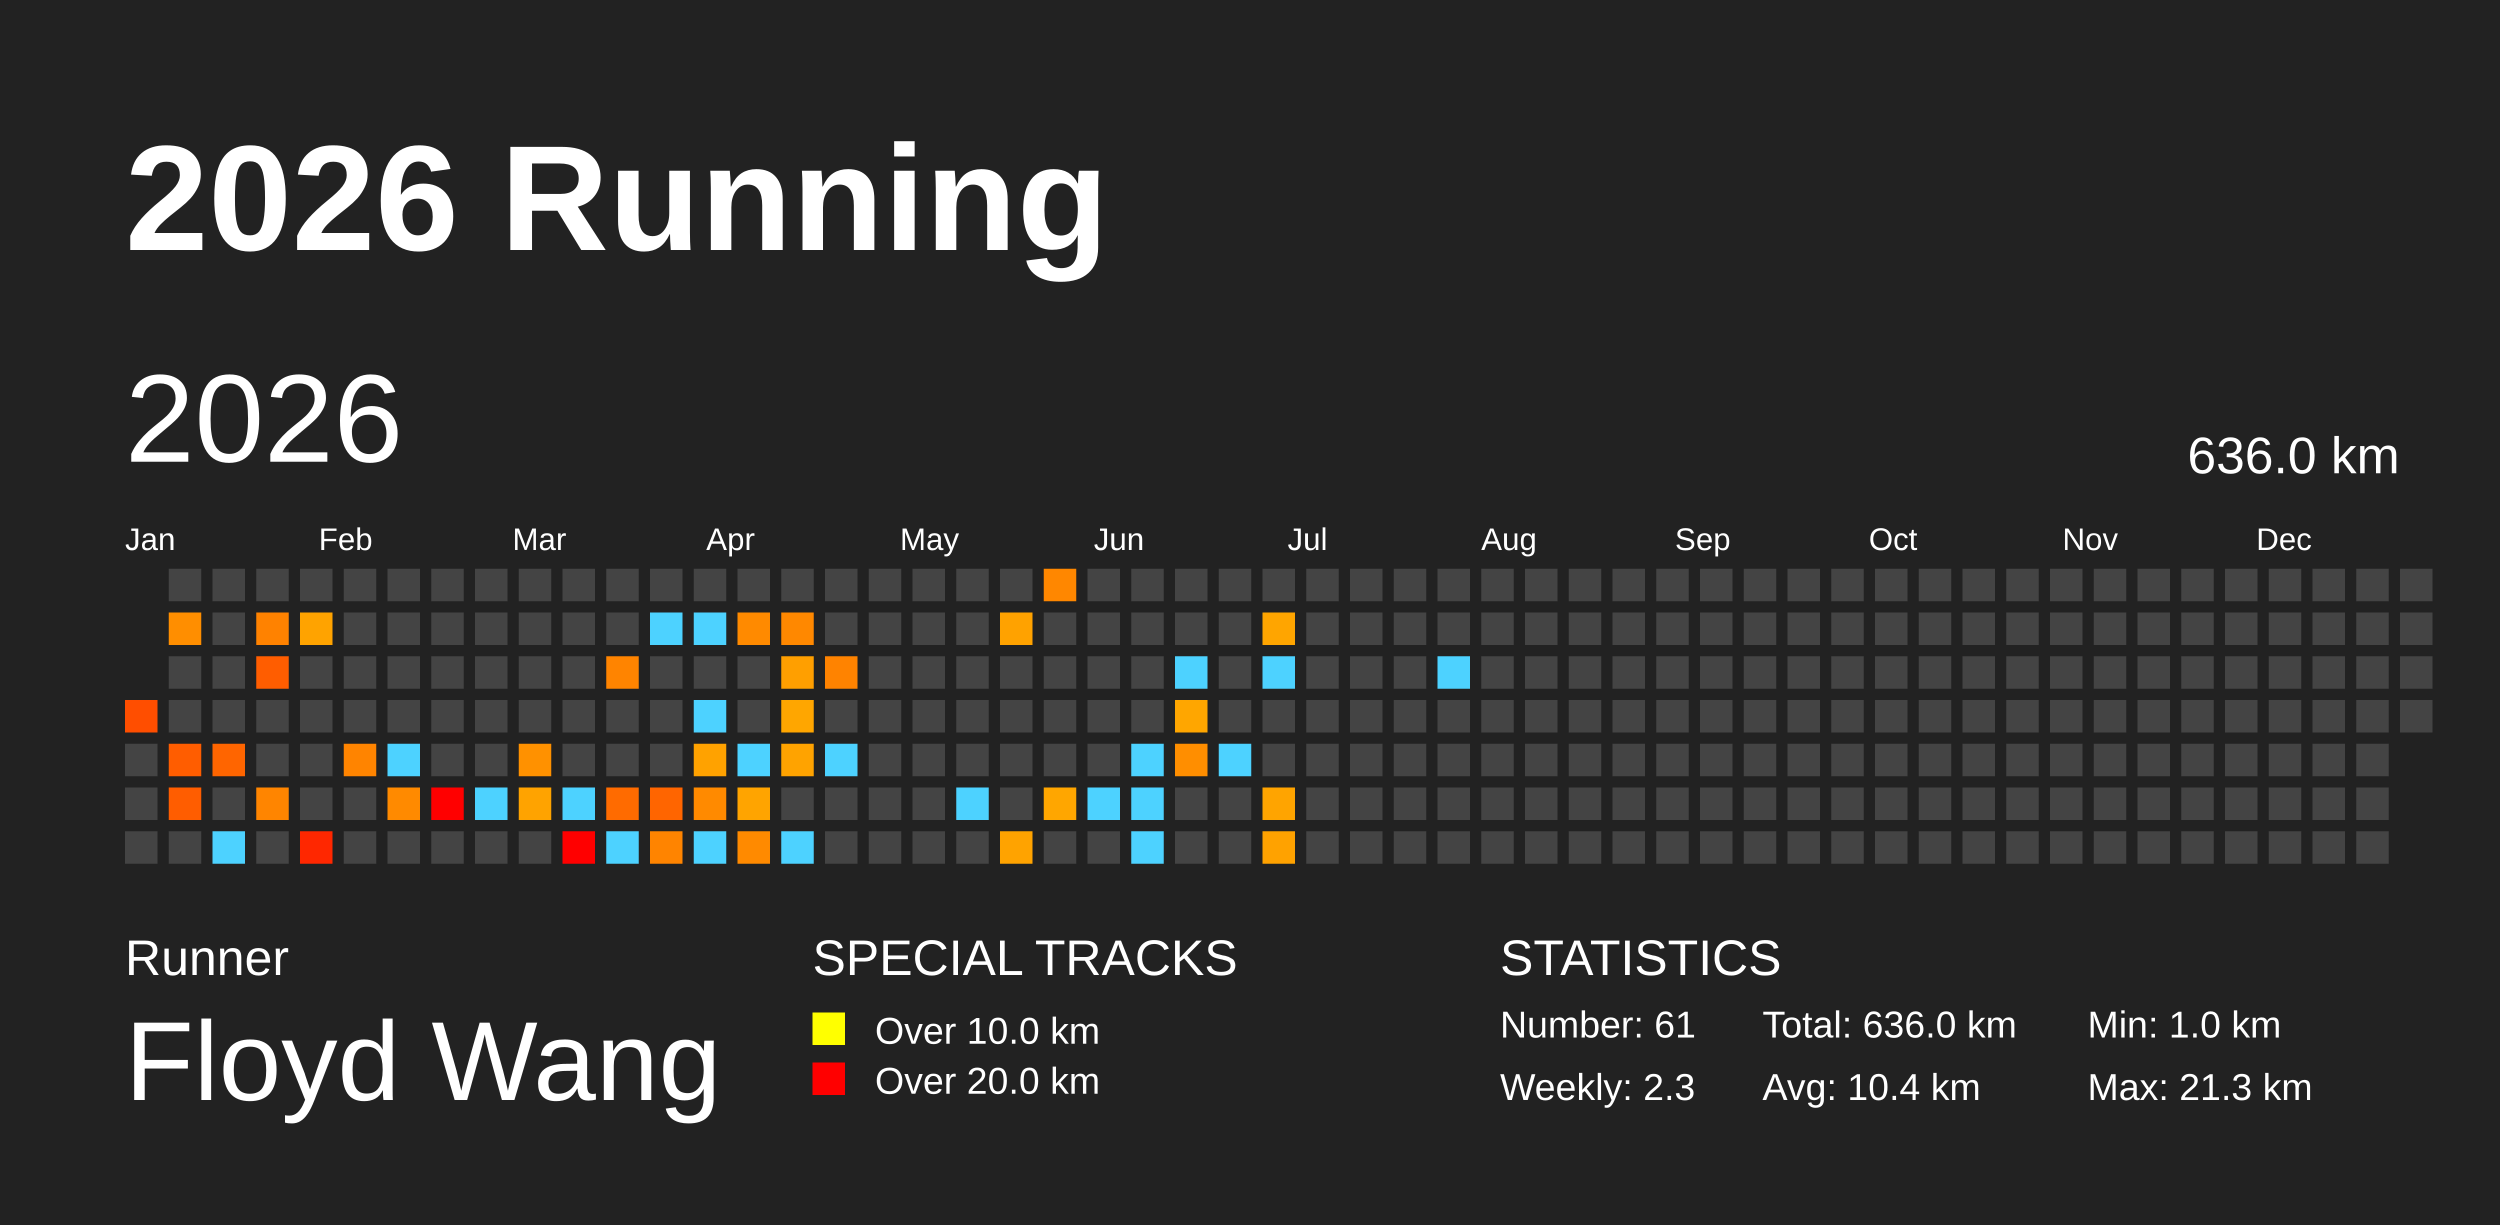
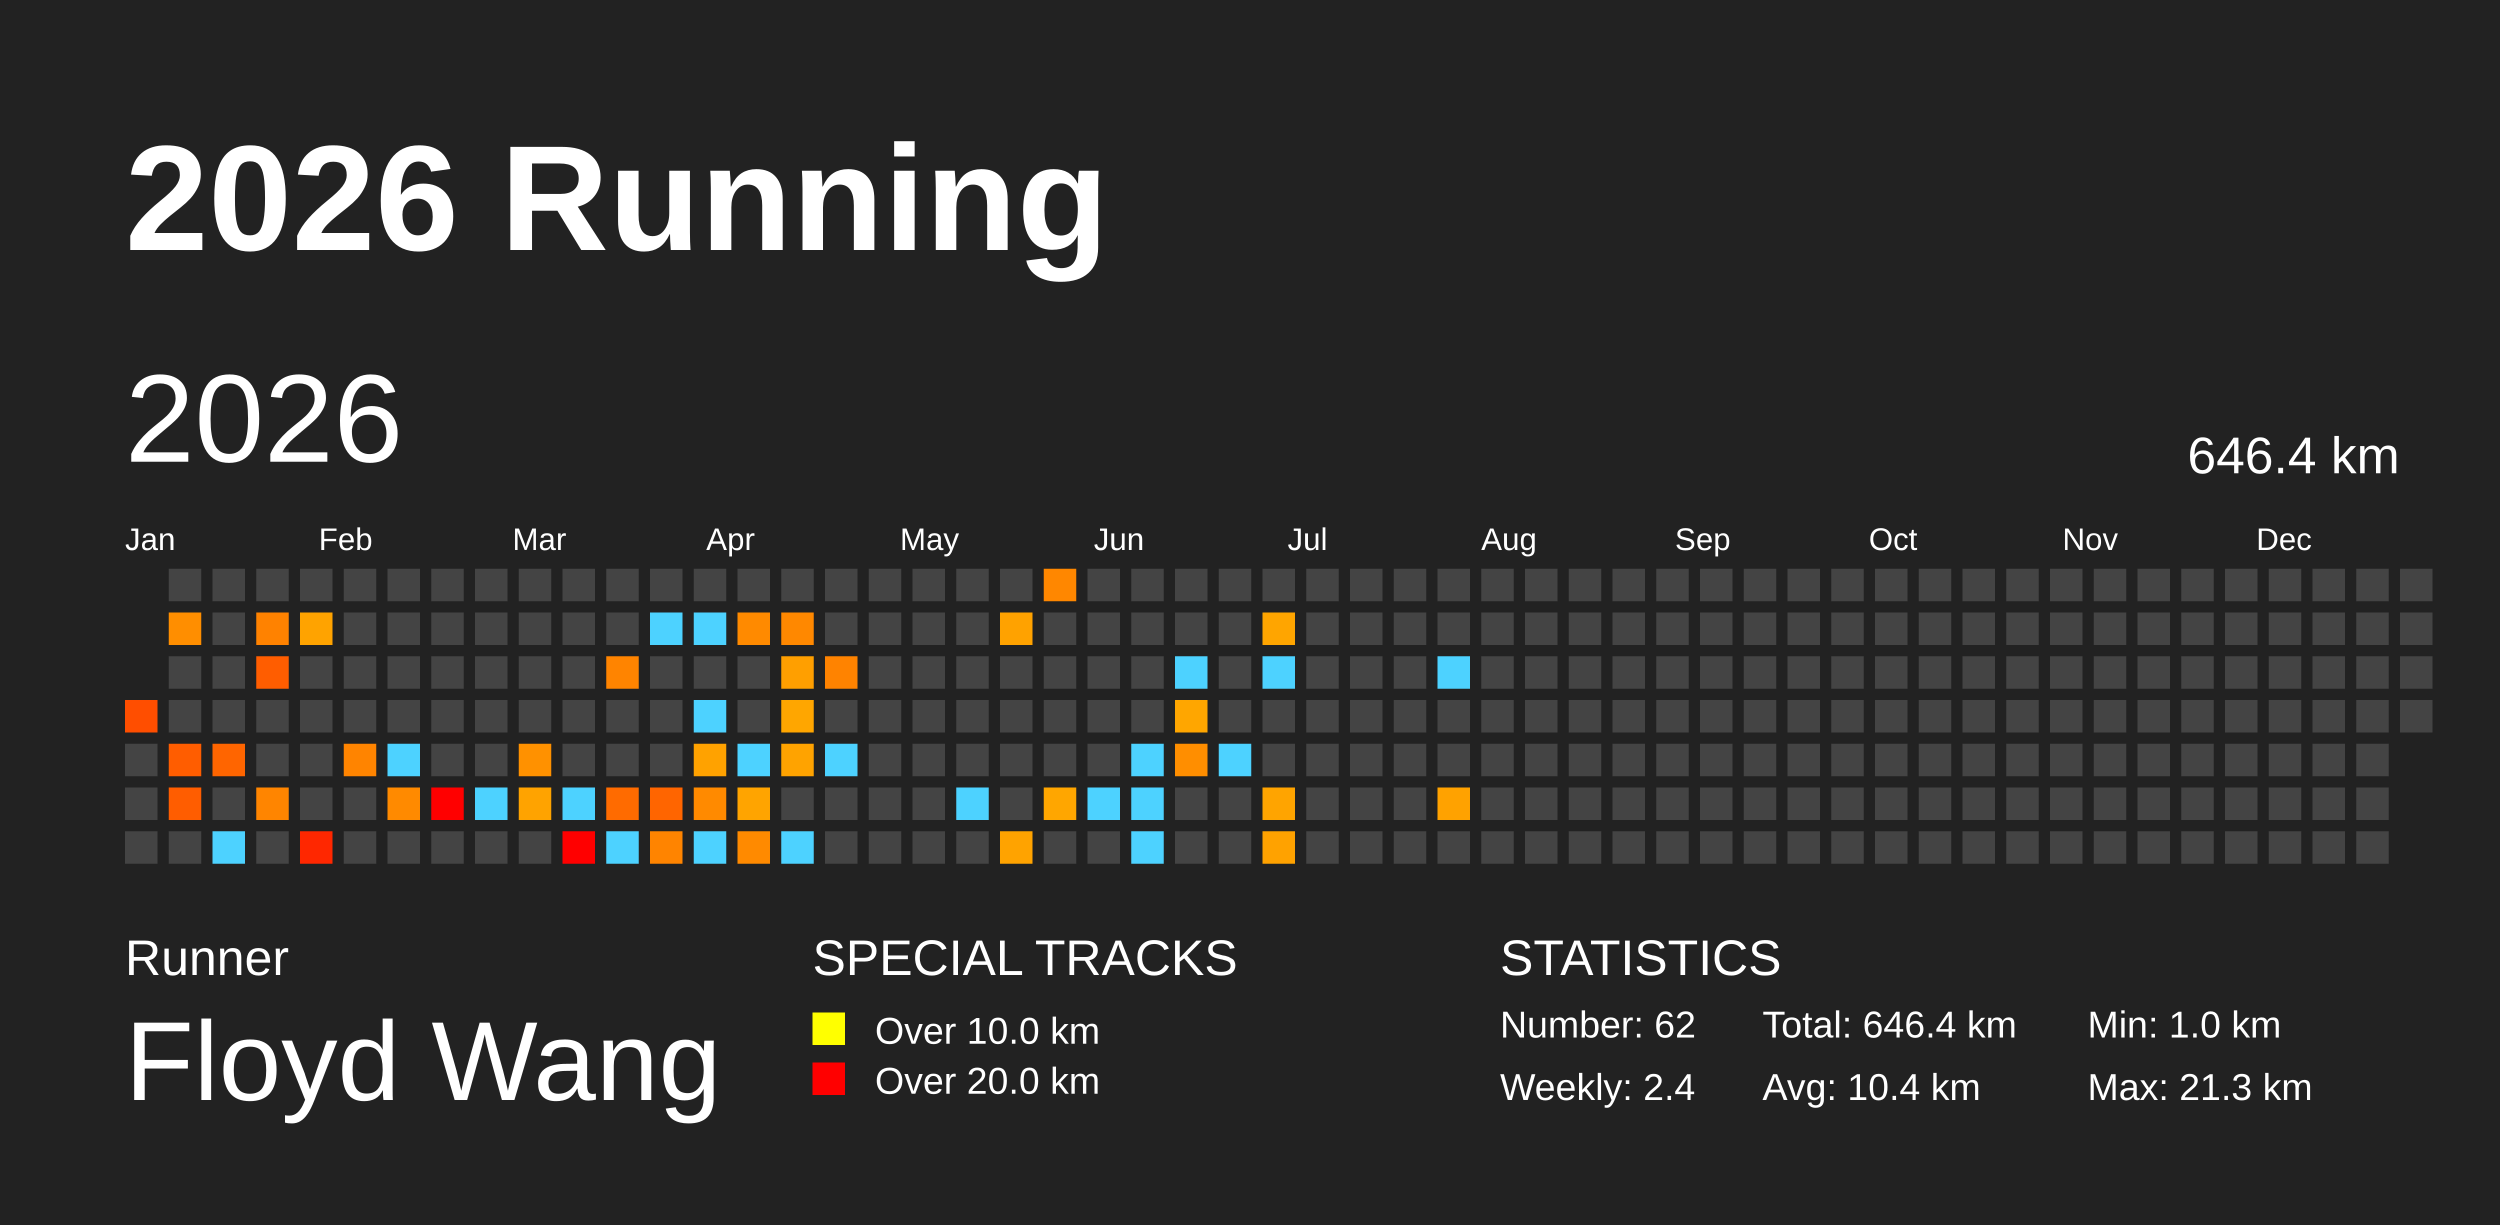
<svg xmlns="http://www.w3.org/2000/svg" baseProfile="full" height="98mm" version="1.1" viewBox="0,0,200,98" width="200mm">
  <defs />
  <rect fill="#222222" height="98" width="200" x="0" y="0" />
  <text fill="#FFFFFF" style="font-size:12px; font-family:Arial; font-weight:bold;" x="10" y="20">2026 Running</text>
  <text fill="#FFFFFF" style="font-size:4px; font-family:Arial" x="10" y="78">Runner</text>
  <text fill="#FFFFFF" style="font-size:9px; font-family:Arial" x="10" y="88">Floyd Wang</text>
  <text fill="#FFFFFF" style="font-size:4px; font-family:Arial" x="65" y="78">SPECIAL TRACKS</text>
  <rect fill="yellow" height="2.6" width="2.6" x="65" y="81" />
  <text fill="#FFFFFF" style="font-size:3px; font-family:Arial" x="70" y="83.5">Over 10.0 km</text>
  <rect fill="red" height="2.6" width="2.6" x="65" y="85" />
  <text fill="#FFFFFF" style="font-size:3px; font-family:Arial" x="70" y="87.5">Over 20.0 km</text>
  <text fill="#FFFFFF" style="font-size:4px; font-family:Arial" x="120" y="78">STATISTICS</text>
-   <text fill="#FFFFFF" style="font-size:3px; font-family:Arial" x="120" y="83">Number: 61</text>
-   <text fill="#FFFFFF" style="font-size:3px; font-family:Arial" x="120" y="88">Weekly: 2.3</text>
-   <text fill="#FFFFFF" style="font-size:3px; font-family:Arial" x="141" y="83">Total: 636.0 km</text>
+   <text fill="#FFFFFF" style="font-size:3px; font-family:Arial" x="120" y="83">Number: 62</text>
+   <text fill="#FFFFFF" style="font-size:3px; font-family:Arial" x="120" y="88">Weekly: 2.4</text>
+   <text fill="#FFFFFF" style="font-size:3px; font-family:Arial" x="141" y="83">Total: 646.4 km</text>
  <text fill="#FFFFFF" style="font-size:3px; font-family:Arial" x="141" y="88">Avg: 10.4 km</text>
  <text fill="#FFFFFF" style="font-size:3px; font-family:Arial" x="167" y="83">Min: 1.0 km</text>
  <text fill="#FFFFFF" style="font-size:3px; font-family:Arial" x="167" y="88">Max: 21.3 km</text>
  <text dominant-baseline="hanging" fill="#FFFFFF" style="font-size:10.0px; font-family:Arial;" x="10" y="30">2026</text>
-   <text dominant-baseline="hanging" fill="#FFFFFF" style="font-size:4.125px; font-family:Arial;" x="175" y="35">636.0 km</text>
+   <text dominant-baseline="hanging" fill="#FFFFFF" style="font-size:4.125px; font-family:Arial;" x="175" y="35">646.4 km</text>
  <text fill="#FFFFFF" style="font-size:2.5px; font-family:Arial" x="10.0" y="44">Jan</text>
  <text fill="#FFFFFF" style="font-size:2.5px; font-family:Arial" x="25.5" y="44">Feb</text>
  <text fill="#FFFFFF" style="font-size:2.5px; font-family:Arial" x="41.0" y="44">Mar</text>
  <text fill="#FFFFFF" style="font-size:2.5px; font-family:Arial" x="56.5" y="44">Apr</text>
  <text fill="#FFFFFF" style="font-size:2.5px; font-family:Arial" x="72.0" y="44">May</text>
  <text fill="#FFFFFF" style="font-size:2.5px; font-family:Arial" x="87.5" y="44">Jun</text>
  <text fill="#FFFFFF" style="font-size:2.5px; font-family:Arial" x="103.0" y="44">Jul</text>
  <text fill="#FFFFFF" style="font-size:2.5px; font-family:Arial" x="118.5" y="44">Aug</text>
  <text fill="#FFFFFF" style="font-size:2.5px; font-family:Arial" x="134.0" y="44">Sep</text>
  <text fill="#FFFFFF" style="font-size:2.5px; font-family:Arial" x="149.5" y="44">Oct</text>
  <text fill="#FFFFFF" style="font-size:2.5px; font-family:Arial" x="165.0" y="44">Nov</text>
  <text fill="#FFFFFF" style="font-size:2.5px; font-family:Arial" x="180.5" y="44">Dec</text>
  <rect fill="#ff4e00" height="2.6" width="2.6" x="10.0" y="56.0" />
  <rect fill="#444444" height="2.6" width="2.6" x="10.0" y="59.5" />
  <rect fill="#444444" height="2.6" width="2.6" x="10.0" y="63.0" />
  <rect fill="#444444" height="2.6" width="2.6" x="10.0" y="66.5" />
  <rect fill="#444444" height="2.6" width="2.6" x="13.5" y="45.5" />
  <rect fill="#ff8e00" height="2.6" width="2.6" x="13.5" y="49.0" />
  <rect fill="#444444" height="2.6" width="2.6" x="13.5" y="52.5" />
  <rect fill="#444444" height="2.6" width="2.6" x="13.5" y="56.0" />
  <rect fill="#ff5d00" height="2.6" width="2.6" x="13.5" y="59.5" />
  <rect fill="#ff5d00" height="2.6" width="2.6" x="13.5" y="63.0" />
  <rect fill="#444444" height="2.6" width="2.6" x="13.5" y="66.5" />
  <rect fill="#444444" height="2.6" width="2.6" x="17.0" y="45.5" />
  <rect fill="#444444" height="2.6" width="2.6" x="17.0" y="49.0" />
  <rect fill="#444444" height="2.6" width="2.6" x="17.0" y="52.5" />
  <rect fill="#444444" height="2.6" width="2.6" x="17.0" y="56.0" />
  <rect fill="#ff6500" height="2.6" width="2.6" x="17.0" y="59.5" />
  <rect fill="#444444" height="2.6" width="2.6" x="17.0" y="63.0" />
  <rect fill="#4dd2ff" height="2.6" width="2.6" x="17.0" y="66.5" />
  <rect fill="#444444" height="2.6" width="2.6" x="20.5" y="45.5" />
  <rect fill="#ff8200" height="2.6" width="2.6" x="20.5" y="49.0" />
  <rect fill="#ff5d00" height="2.6" width="2.6" x="20.5" y="52.5" />
  <rect fill="#444444" height="2.6" width="2.6" x="20.5" y="56.0" />
  <rect fill="#444444" height="2.6" width="2.6" x="20.5" y="59.5" />
  <rect fill="#ff8500" height="2.6" width="2.6" x="20.5" y="63.0" />
  <rect fill="#444444" height="2.6" width="2.6" x="20.5" y="66.5" />
  <rect fill="#444444" height="2.6" width="2.6" x="24.0" y="45.5" />
  <rect fill="#ffa300" height="2.6" width="2.6" x="24.0" y="49.0" />
  <rect fill="#444444" height="2.6" width="2.6" x="24.0" y="52.5" />
  <rect fill="#444444" height="2.6" width="2.6" x="24.0" y="56.0" />
  <rect fill="#444444" height="2.6" width="2.6" x="24.0" y="59.5" />
  <rect fill="#444444" height="2.6" width="2.6" x="24.0" y="63.0" />
  <rect fill="#ff2700" height="2.6" width="2.6" x="24.0" y="66.5" />
  <rect fill="#444444" height="2.6" width="2.6" x="27.5" y="45.5" />
  <rect fill="#444444" height="2.6" width="2.6" x="27.5" y="49.0" />
  <rect fill="#444444" height="2.6" width="2.6" x="27.5" y="52.5" />
  <rect fill="#444444" height="2.6" width="2.6" x="27.5" y="56.0" />
  <rect fill="#ff8400" height="2.6" width="2.6" x="27.5" y="59.5" />
  <rect fill="#444444" height="2.6" width="2.6" x="27.5" y="63.0" />
  <rect fill="#444444" height="2.6" width="2.6" x="27.5" y="66.5" />
  <rect fill="#444444" height="2.6" width="2.6" x="31.0" y="45.5" />
  <rect fill="#444444" height="2.6" width="2.6" x="31.0" y="49.0" />
  <rect fill="#444444" height="2.6" width="2.6" x="31.0" y="52.5" />
  <rect fill="#444444" height="2.6" width="2.6" x="31.0" y="56.0" />
  <rect fill="#4dd2ff" height="2.6" width="2.6" x="31.0" y="59.5" />
  <rect fill="#ff8a00" height="2.6" width="2.6" x="31.0" y="63.0" />
  <rect fill="#444444" height="2.6" width="2.6" x="31.0" y="66.5" />
  <rect fill="#444444" height="2.6" width="2.6" x="34.5" y="45.5" />
  <rect fill="#444444" height="2.6" width="2.6" x="34.5" y="49.0" />
  <rect fill="#444444" height="2.6" width="2.6" x="34.5" y="52.5" />
  <rect fill="#444444" height="2.6" width="2.6" x="34.5" y="56.0" />
  <rect fill="#444444" height="2.6" width="2.6" x="34.5" y="59.5" />
  <rect fill="red" height="2.6" width="2.6" x="34.5" y="63.0" />
  <rect fill="#444444" height="2.6" width="2.6" x="34.5" y="66.5" />
  <rect fill="#444444" height="2.6" width="2.6" x="38.0" y="45.5" />
  <rect fill="#444444" height="2.6" width="2.6" x="38.0" y="49.0" />
  <rect fill="#444444" height="2.6" width="2.6" x="38.0" y="52.5" />
  <rect fill="#444444" height="2.6" width="2.6" x="38.0" y="56.0" />
  <rect fill="#444444" height="2.6" width="2.6" x="38.0" y="59.5" />
  <rect fill="#4dd2ff" height="2.6" width="2.6" x="38.0" y="63.0" />
  <rect fill="#444444" height="2.6" width="2.6" x="38.0" y="66.5" />
  <rect fill="#444444" height="2.6" width="2.6" x="41.5" y="45.5" />
  <rect fill="#444444" height="2.6" width="2.6" x="41.5" y="49.0" />
  <rect fill="#444444" height="2.6" width="2.6" x="41.5" y="52.5" />
  <rect fill="#444444" height="2.6" width="2.6" x="41.5" y="56.0" />
  <rect fill="#ff9100" height="2.6" width="2.6" x="41.5" y="59.5" />
  <rect fill="#ffa300" height="2.6" width="2.6" x="41.5" y="63.0" />
  <rect fill="#444444" height="2.6" width="2.6" x="41.5" y="66.5" />
  <rect fill="#444444" height="2.6" width="2.6" x="45.0" y="45.5" />
  <rect fill="#444444" height="2.6" width="2.6" x="45.0" y="49.0" />
  <rect fill="#444444" height="2.6" width="2.6" x="45.0" y="52.5" />
  <rect fill="#444444" height="2.6" width="2.6" x="45.0" y="56.0" />
  <rect fill="#444444" height="2.6" width="2.6" x="45.0" y="59.5" />
  <rect fill="#4dd2ff" height="2.6" width="2.6" x="45.0" y="63.0" />
  <rect fill="red" height="2.6" width="2.6" x="45.0" y="66.5" />
  <rect fill="#444444" height="2.6" width="2.6" x="48.5" y="45.5" />
  <rect fill="#444444" height="2.6" width="2.6" x="48.5" y="49.0" />
  <rect fill="#ff8400" height="2.6" width="2.6" x="48.5" y="52.5" />
  <rect fill="#444444" height="2.6" width="2.6" x="48.5" y="56.0" />
  <rect fill="#444444" height="2.6" width="2.6" x="48.5" y="59.5" />
  <rect fill="#ff6b00" height="2.6" width="2.6" x="48.5" y="63.0" />
  <rect fill="#4dd2ff" height="2.6" width="2.6" x="48.5" y="66.5" />
  <rect fill="#444444" height="2.6" width="2.6" x="52.0" y="45.5" />
  <rect fill="#4dd2ff" height="2.6" width="2.6" x="52.0" y="49.0" />
  <rect fill="#444444" height="2.6" width="2.6" x="52.0" y="52.5" />
  <rect fill="#444444" height="2.6" width="2.6" x="52.0" y="56.0" />
  <rect fill="#444444" height="2.6" width="2.6" x="52.0" y="59.5" />
  <rect fill="#ff6500" height="2.6" width="2.6" x="52.0" y="63.0" />
  <rect fill="#ff8400" height="2.6" width="2.6" x="52.0" y="66.5" />
  <rect fill="#444444" height="2.6" width="2.6" x="55.5" y="45.5" />
  <rect fill="#4dd2ff" height="2.6" width="2.6" x="55.5" y="49.0" />
  <rect fill="#444444" height="2.6" width="2.6" x="55.5" y="52.5" />
  <rect fill="#4dd2ff" height="2.6" width="2.6" x="55.5" y="56.0" />
  <rect fill="#ffa200" height="2.6" width="2.6" x="55.5" y="59.5" />
  <rect fill="#ff8a00" height="2.6" width="2.6" x="55.5" y="63.0" />
  <rect fill="#4dd2ff" height="2.6" width="2.6" x="55.5" y="66.5" />
  <rect fill="#444444" height="2.6" width="2.6" x="59.0" y="45.5" />
  <rect fill="#ff8a00" height="2.6" width="2.6" x="59.0" y="49.0" />
  <rect fill="#444444" height="2.6" width="2.6" x="59.0" y="52.5" />
  <rect fill="#444444" height="2.6" width="2.6" x="59.0" y="56.0" />
  <rect fill="#4dd2ff" height="2.6" width="2.6" x="59.0" y="59.5" />
  <rect fill="#ffa400" height="2.6" width="2.6" x="59.0" y="63.0" />
  <rect fill="#ff8a00" height="2.6" width="2.6" x="59.0" y="66.5" />
  <rect fill="#444444" height="2.6" width="2.6" x="62.5" y="45.5" />
  <rect fill="#ff8800" height="2.6" width="2.6" x="62.5" y="49.0" />
  <rect fill="#ff9f00" height="2.6" width="2.6" x="62.5" y="52.5" />
  <rect fill="#ffa600" height="2.6" width="2.6" x="62.5" y="56.0" />
  <rect fill="#ffa300" height="2.6" width="2.6" x="62.5" y="59.5" />
  <rect fill="#444444" height="2.6" width="2.6" x="62.5" y="63.0" />
  <rect fill="#4dd2ff" height="2.6" width="2.6" x="62.5" y="66.5" />
  <rect fill="#444444" height="2.6" width="2.6" x="66.0" y="45.5" />
  <rect fill="#444444" height="2.6" width="2.6" x="66.0" y="49.0" />
  <rect fill="#ff8300" height="2.6" width="2.6" x="66.0" y="52.5" />
  <rect fill="#444444" height="2.6" width="2.6" x="66.0" y="56.0" />
  <rect fill="#4dd2ff" height="2.6" width="2.6" x="66.0" y="59.5" />
  <rect fill="#444444" height="2.6" width="2.6" x="66.0" y="63.0" />
  <rect fill="#444444" height="2.6" width="2.6" x="66.0" y="66.5" />
  <rect fill="#444444" height="2.6" width="2.6" x="69.5" y="45.5" />
  <rect fill="#444444" height="2.6" width="2.6" x="69.5" y="49.0" />
  <rect fill="#444444" height="2.6" width="2.6" x="69.5" y="52.5" />
  <rect fill="#444444" height="2.6" width="2.6" x="69.5" y="56.0" />
  <rect fill="#444444" height="2.6" width="2.6" x="69.5" y="59.5" />
  <rect fill="#444444" height="2.6" width="2.6" x="69.5" y="63.0" />
  <rect fill="#444444" height="2.6" width="2.6" x="69.5" y="66.5" />
  <rect fill="#444444" height="2.6" width="2.6" x="73.0" y="45.5" />
  <rect fill="#444444" height="2.6" width="2.6" x="73.0" y="49.0" />
  <rect fill="#444444" height="2.6" width="2.6" x="73.0" y="52.5" />
  <rect fill="#444444" height="2.6" width="2.6" x="73.0" y="56.0" />
  <rect fill="#444444" height="2.6" width="2.6" x="73.0" y="59.5" />
  <rect fill="#444444" height="2.6" width="2.6" x="73.0" y="63.0" />
  <rect fill="#444444" height="2.6" width="2.6" x="73.0" y="66.5" />
  <rect fill="#444444" height="2.6" width="2.6" x="76.5" y="45.5" />
  <rect fill="#444444" height="2.6" width="2.6" x="76.5" y="49.0" />
  <rect fill="#444444" height="2.6" width="2.6" x="76.5" y="52.5" />
  <rect fill="#444444" height="2.6" width="2.6" x="76.5" y="56.0" />
  <rect fill="#444444" height="2.6" width="2.6" x="76.5" y="59.5" />
  <rect fill="#4dd2ff" height="2.6" width="2.6" x="76.5" y="63.0" />
  <rect fill="#444444" height="2.6" width="2.6" x="76.5" y="66.5" />
  <rect fill="#444444" height="2.6" width="2.6" x="80.0" y="45.5" />
  <rect fill="#ffa200" height="2.6" width="2.6" x="80.0" y="49.0" />
  <rect fill="#444444" height="2.6" width="2.6" x="80.0" y="52.5" />
  <rect fill="#444444" height="2.6" width="2.6" x="80.0" y="56.0" />
  <rect fill="#444444" height="2.6" width="2.6" x="80.0" y="59.5" />
  <rect fill="#444444" height="2.6" width="2.6" x="80.0" y="63.0" />
  <rect fill="#ffa300" height="2.6" width="2.6" x="80.0" y="66.5" />
  <rect fill="#ff8700" height="2.6" width="2.6" x="83.5" y="45.5" />
  <rect fill="#444444" height="2.6" width="2.6" x="83.5" y="49.0" />
  <rect fill="#444444" height="2.6" width="2.6" x="83.5" y="52.5" />
  <rect fill="#444444" height="2.6" width="2.6" x="83.5" y="56.0" />
  <rect fill="#444444" height="2.6" width="2.6" x="83.5" y="59.5" />
  <rect fill="#ffa600" height="2.6" width="2.6" x="83.5" y="63.0" />
  <rect fill="#444444" height="2.6" width="2.6" x="83.5" y="66.5" />
  <rect fill="#444444" height="2.6" width="2.6" x="87.0" y="45.5" />
  <rect fill="#444444" height="2.6" width="2.6" x="87.0" y="49.0" />
  <rect fill="#444444" height="2.6" width="2.6" x="87.0" y="52.5" />
  <rect fill="#444444" height="2.6" width="2.6" x="87.0" y="56.0" />
  <rect fill="#444444" height="2.6" width="2.6" x="87.0" y="59.5" />
  <rect fill="#4dd2ff" height="2.6" width="2.6" x="87.0" y="63.0" />
  <rect fill="#444444" height="2.6" width="2.6" x="87.0" y="66.5" />
  <rect fill="#444444" height="2.6" width="2.6" x="90.5" y="45.5" />
  <rect fill="#444444" height="2.6" width="2.6" x="90.5" y="49.0" />
  <rect fill="#444444" height="2.6" width="2.6" x="90.5" y="52.5" />
  <rect fill="#444444" height="2.6" width="2.6" x="90.5" y="56.0" />
  <rect fill="#4dd2ff" height="2.6" width="2.6" x="90.5" y="59.5" />
  <rect fill="#4dd2ff" height="2.6" width="2.6" x="90.5" y="63.0" />
  <rect fill="#4dd2ff" height="2.6" width="2.6" x="90.5" y="66.5" />
  <rect fill="#444444" height="2.6" width="2.6" x="94.0" y="45.5" />
  <rect fill="#444444" height="2.6" width="2.6" x="94.0" y="49.0" />
  <rect fill="#4dd2ff" height="2.6" width="2.6" x="94.0" y="52.5" />
  <rect fill="#ffa600" height="2.6" width="2.6" x="94.0" y="56.0" />
  <rect fill="#ff8e00" height="2.6" width="2.6" x="94.0" y="59.5" />
  <rect fill="#444444" height="2.6" width="2.6" x="94.0" y="63.0" />
  <rect fill="#444444" height="2.6" width="2.6" x="94.0" y="66.5" />
  <rect fill="#444444" height="2.6" width="2.6" x="97.5" y="45.5" />
  <rect fill="#444444" height="2.6" width="2.6" x="97.5" y="49.0" />
  <rect fill="#444444" height="2.6" width="2.6" x="97.5" y="52.5" />
  <rect fill="#444444" height="2.6" width="2.6" x="97.5" y="56.0" />
  <rect fill="#4dd2ff" height="2.6" width="2.6" x="97.5" y="59.5" />
  <rect fill="#444444" height="2.6" width="2.6" x="97.5" y="63.0" />
  <rect fill="#444444" height="2.6" width="2.6" x="97.5" y="66.5" />
  <rect fill="#444444" height="2.6" width="2.6" x="101.0" y="45.5" />
  <rect fill="#ffa500" height="2.6" width="2.6" x="101.0" y="49.0" />
  <rect fill="#4dd2ff" height="2.6" width="2.6" x="101.0" y="52.5" />
  <rect fill="#444444" height="2.6" width="2.6" x="101.0" y="56.0" />
  <rect fill="#444444" height="2.6" width="2.6" x="101.0" y="59.5" />
  <rect fill="#ffa400" height="2.6" width="2.6" x="101.0" y="63.0" />
  <rect fill="#ffa200" height="2.6" width="2.6" x="101.0" y="66.5" />
  <rect fill="#444444" height="2.6" width="2.6" x="104.5" y="45.5" />
  <rect fill="#444444" height="2.6" width="2.6" x="104.5" y="49.0" />
  <rect fill="#444444" height="2.6" width="2.6" x="104.5" y="52.5" />
  <rect fill="#444444" height="2.6" width="2.6" x="104.5" y="56.0" />
  <rect fill="#444444" height="2.6" width="2.6" x="104.5" y="59.5" />
  <rect fill="#444444" height="2.6" width="2.6" x="104.5" y="63.0" />
  <rect fill="#444444" height="2.6" width="2.6" x="104.5" y="66.5" />
  <rect fill="#444444" height="2.6" width="2.6" x="108.0" y="45.5" />
  <rect fill="#444444" height="2.6" width="2.6" x="108.0" y="49.0" />
  <rect fill="#444444" height="2.6" width="2.6" x="108.0" y="52.5" />
  <rect fill="#444444" height="2.6" width="2.6" x="108.0" y="56.0" />
  <rect fill="#444444" height="2.6" width="2.6" x="108.0" y="59.5" />
  <rect fill="#444444" height="2.6" width="2.6" x="108.0" y="63.0" />
  <rect fill="#444444" height="2.6" width="2.6" x="108.0" y="66.5" />
  <rect fill="#444444" height="2.6" width="2.6" x="111.5" y="45.5" />
  <rect fill="#444444" height="2.6" width="2.6" x="111.5" y="49.0" />
  <rect fill="#444444" height="2.6" width="2.6" x="111.5" y="52.5" />
  <rect fill="#444444" height="2.6" width="2.6" x="111.5" y="56.0" />
  <rect fill="#444444" height="2.6" width="2.6" x="111.5" y="59.5" />
  <rect fill="#444444" height="2.6" width="2.6" x="111.5" y="63.0" />
  <rect fill="#444444" height="2.6" width="2.6" x="111.5" y="66.5" />
  <rect fill="#444444" height="2.6" width="2.6" x="115.0" y="45.5" />
  <rect fill="#444444" height="2.6" width="2.6" x="115.0" y="49.0" />
  <rect fill="#4dd2ff" height="2.6" width="2.6" x="115.0" y="52.5" />
  <rect fill="#444444" height="2.6" width="2.6" x="115.0" y="56.0" />
  <rect fill="#444444" height="2.6" width="2.6" x="115.0" y="59.5" />
-   <rect fill="#444444" height="2.6" width="2.6" x="115.0" y="63.0" />
+   <rect fill="#ffa200" height="2.6" width="2.6" x="115.0" y="63.0" />
  <rect fill="#444444" height="2.6" width="2.6" x="115.0" y="66.5" />
  <rect fill="#444444" height="2.6" width="2.6" x="118.5" y="45.5" />
  <rect fill="#444444" height="2.6" width="2.6" x="118.5" y="49.0" />
  <rect fill="#444444" height="2.6" width="2.6" x="118.5" y="52.5" />
  <rect fill="#444444" height="2.6" width="2.6" x="118.5" y="56.0" />
  <rect fill="#444444" height="2.6" width="2.6" x="118.5" y="59.5" />
  <rect fill="#444444" height="2.6" width="2.6" x="118.5" y="63.0" />
  <rect fill="#444444" height="2.6" width="2.6" x="118.5" y="66.5" />
  <rect fill="#444444" height="2.6" width="2.6" x="122.0" y="45.5" />
  <rect fill="#444444" height="2.6" width="2.6" x="122.0" y="49.0" />
  <rect fill="#444444" height="2.6" width="2.6" x="122.0" y="52.5" />
  <rect fill="#444444" height="2.6" width="2.6" x="122.0" y="56.0" />
  <rect fill="#444444" height="2.6" width="2.6" x="122.0" y="59.5" />
  <rect fill="#444444" height="2.6" width="2.6" x="122.0" y="63.0" />
  <rect fill="#444444" height="2.6" width="2.6" x="122.0" y="66.5" />
  <rect fill="#444444" height="2.6" width="2.6" x="125.5" y="45.5" />
  <rect fill="#444444" height="2.6" width="2.6" x="125.5" y="49.0" />
  <rect fill="#444444" height="2.6" width="2.6" x="125.5" y="52.5" />
  <rect fill="#444444" height="2.6" width="2.6" x="125.5" y="56.0" />
  <rect fill="#444444" height="2.6" width="2.6" x="125.5" y="59.5" />
  <rect fill="#444444" height="2.6" width="2.6" x="125.5" y="63.0" />
  <rect fill="#444444" height="2.6" width="2.6" x="125.5" y="66.5" />
  <rect fill="#444444" height="2.6" width="2.6" x="129.0" y="45.5" />
  <rect fill="#444444" height="2.6" width="2.6" x="129.0" y="49.0" />
  <rect fill="#444444" height="2.6" width="2.6" x="129.0" y="52.5" />
  <rect fill="#444444" height="2.6" width="2.6" x="129.0" y="56.0" />
  <rect fill="#444444" height="2.6" width="2.6" x="129.0" y="59.5" />
  <rect fill="#444444" height="2.6" width="2.6" x="129.0" y="63.0" />
  <rect fill="#444444" height="2.6" width="2.6" x="129.0" y="66.5" />
  <rect fill="#444444" height="2.6" width="2.6" x="132.5" y="45.5" />
  <rect fill="#444444" height="2.6" width="2.6" x="132.5" y="49.0" />
  <rect fill="#444444" height="2.6" width="2.6" x="132.5" y="52.5" />
  <rect fill="#444444" height="2.6" width="2.6" x="132.5" y="56.0" />
  <rect fill="#444444" height="2.6" width="2.6" x="132.5" y="59.5" />
  <rect fill="#444444" height="2.6" width="2.6" x="132.5" y="63.0" />
  <rect fill="#444444" height="2.6" width="2.6" x="132.5" y="66.5" />
  <rect fill="#444444" height="2.6" width="2.6" x="136.0" y="45.5" />
  <rect fill="#444444" height="2.6" width="2.6" x="136.0" y="49.0" />
  <rect fill="#444444" height="2.6" width="2.6" x="136.0" y="52.5" />
  <rect fill="#444444" height="2.6" width="2.6" x="136.0" y="56.0" />
  <rect fill="#444444" height="2.6" width="2.6" x="136.0" y="59.5" />
  <rect fill="#444444" height="2.6" width="2.6" x="136.0" y="63.0" />
  <rect fill="#444444" height="2.6" width="2.6" x="136.0" y="66.5" />
  <rect fill="#444444" height="2.6" width="2.6" x="139.5" y="45.5" />
  <rect fill="#444444" height="2.6" width="2.6" x="139.5" y="49.0" />
  <rect fill="#444444" height="2.6" width="2.6" x="139.5" y="52.5" />
  <rect fill="#444444" height="2.6" width="2.6" x="139.5" y="56.0" />
  <rect fill="#444444" height="2.6" width="2.6" x="139.5" y="59.5" />
  <rect fill="#444444" height="2.6" width="2.6" x="139.5" y="63.0" />
  <rect fill="#444444" height="2.6" width="2.6" x="139.5" y="66.5" />
  <rect fill="#444444" height="2.6" width="2.6" x="143.0" y="45.5" />
  <rect fill="#444444" height="2.6" width="2.6" x="143.0" y="49.0" />
  <rect fill="#444444" height="2.6" width="2.6" x="143.0" y="52.5" />
  <rect fill="#444444" height="2.6" width="2.6" x="143.0" y="56.0" />
  <rect fill="#444444" height="2.6" width="2.6" x="143.0" y="59.5" />
  <rect fill="#444444" height="2.6" width="2.6" x="143.0" y="63.0" />
  <rect fill="#444444" height="2.6" width="2.6" x="143.0" y="66.5" />
  <rect fill="#444444" height="2.6" width="2.6" x="146.5" y="45.5" />
  <rect fill="#444444" height="2.6" width="2.6" x="146.5" y="49.0" />
  <rect fill="#444444" height="2.6" width="2.6" x="146.5" y="52.5" />
  <rect fill="#444444" height="2.6" width="2.6" x="146.5" y="56.0" />
  <rect fill="#444444" height="2.6" width="2.6" x="146.5" y="59.5" />
  <rect fill="#444444" height="2.6" width="2.6" x="146.5" y="63.0" />
  <rect fill="#444444" height="2.6" width="2.6" x="146.5" y="66.5" />
  <rect fill="#444444" height="2.6" width="2.6" x="150.0" y="45.5" />
  <rect fill="#444444" height="2.6" width="2.6" x="150.0" y="49.0" />
  <rect fill="#444444" height="2.6" width="2.6" x="150.0" y="52.5" />
  <rect fill="#444444" height="2.6" width="2.6" x="150.0" y="56.0" />
  <rect fill="#444444" height="2.6" width="2.6" x="150.0" y="59.5" />
  <rect fill="#444444" height="2.6" width="2.6" x="150.0" y="63.0" />
  <rect fill="#444444" height="2.6" width="2.6" x="150.0" y="66.5" />
  <rect fill="#444444" height="2.6" width="2.6" x="153.5" y="45.5" />
  <rect fill="#444444" height="2.6" width="2.6" x="153.5" y="49.0" />
  <rect fill="#444444" height="2.6" width="2.6" x="153.5" y="52.5" />
  <rect fill="#444444" height="2.6" width="2.6" x="153.5" y="56.0" />
  <rect fill="#444444" height="2.6" width="2.6" x="153.5" y="59.5" />
  <rect fill="#444444" height="2.6" width="2.6" x="153.5" y="63.0" />
  <rect fill="#444444" height="2.6" width="2.6" x="153.5" y="66.5" />
  <rect fill="#444444" height="2.6" width="2.6" x="157.0" y="45.5" />
  <rect fill="#444444" height="2.6" width="2.6" x="157.0" y="49.0" />
  <rect fill="#444444" height="2.6" width="2.6" x="157.0" y="52.5" />
  <rect fill="#444444" height="2.6" width="2.6" x="157.0" y="56.0" />
  <rect fill="#444444" height="2.6" width="2.6" x="157.0" y="59.5" />
  <rect fill="#444444" height="2.6" width="2.6" x="157.0" y="63.0" />
  <rect fill="#444444" height="2.6" width="2.6" x="157.0" y="66.5" />
  <rect fill="#444444" height="2.6" width="2.6" x="160.5" y="45.5" />
  <rect fill="#444444" height="2.6" width="2.6" x="160.5" y="49.0" />
  <rect fill="#444444" height="2.6" width="2.6" x="160.5" y="52.5" />
  <rect fill="#444444" height="2.6" width="2.6" x="160.5" y="56.0" />
  <rect fill="#444444" height="2.6" width="2.6" x="160.5" y="59.5" />
  <rect fill="#444444" height="2.6" width="2.6" x="160.5" y="63.0" />
  <rect fill="#444444" height="2.6" width="2.6" x="160.5" y="66.5" />
  <rect fill="#444444" height="2.6" width="2.6" x="164.0" y="45.5" />
  <rect fill="#444444" height="2.6" width="2.6" x="164.0" y="49.0" />
  <rect fill="#444444" height="2.6" width="2.6" x="164.0" y="52.5" />
  <rect fill="#444444" height="2.6" width="2.6" x="164.0" y="56.0" />
  <rect fill="#444444" height="2.6" width="2.6" x="164.0" y="59.5" />
  <rect fill="#444444" height="2.6" width="2.6" x="164.0" y="63.0" />
  <rect fill="#444444" height="2.6" width="2.6" x="164.0" y="66.5" />
  <rect fill="#444444" height="2.6" width="2.6" x="167.5" y="45.5" />
  <rect fill="#444444" height="2.6" width="2.6" x="167.5" y="49.0" />
  <rect fill="#444444" height="2.6" width="2.6" x="167.5" y="52.5" />
  <rect fill="#444444" height="2.6" width="2.6" x="167.5" y="56.0" />
  <rect fill="#444444" height="2.6" width="2.6" x="167.5" y="59.5" />
  <rect fill="#444444" height="2.6" width="2.6" x="167.5" y="63.0" />
  <rect fill="#444444" height="2.6" width="2.6" x="167.5" y="66.5" />
  <rect fill="#444444" height="2.6" width="2.6" x="171.0" y="45.5" />
  <rect fill="#444444" height="2.6" width="2.6" x="171.0" y="49.0" />
  <rect fill="#444444" height="2.6" width="2.6" x="171.0" y="52.5" />
  <rect fill="#444444" height="2.6" width="2.6" x="171.0" y="56.0" />
  <rect fill="#444444" height="2.6" width="2.6" x="171.0" y="59.5" />
  <rect fill="#444444" height="2.6" width="2.6" x="171.0" y="63.0" />
  <rect fill="#444444" height="2.6" width="2.6" x="171.0" y="66.5" />
  <rect fill="#444444" height="2.6" width="2.6" x="174.5" y="45.5" />
  <rect fill="#444444" height="2.6" width="2.6" x="174.5" y="49.0" />
  <rect fill="#444444" height="2.6" width="2.6" x="174.5" y="52.5" />
  <rect fill="#444444" height="2.6" width="2.6" x="174.5" y="56.0" />
  <rect fill="#444444" height="2.6" width="2.6" x="174.5" y="59.5" />
  <rect fill="#444444" height="2.6" width="2.6" x="174.5" y="63.0" />
  <rect fill="#444444" height="2.6" width="2.6" x="174.5" y="66.5" />
  <rect fill="#444444" height="2.6" width="2.6" x="178.0" y="45.5" />
  <rect fill="#444444" height="2.6" width="2.6" x="178.0" y="49.0" />
  <rect fill="#444444" height="2.6" width="2.6" x="178.0" y="52.5" />
  <rect fill="#444444" height="2.6" width="2.6" x="178.0" y="56.0" />
  <rect fill="#444444" height="2.6" width="2.6" x="178.0" y="59.5" />
  <rect fill="#444444" height="2.6" width="2.6" x="178.0" y="63.0" />
  <rect fill="#444444" height="2.6" width="2.6" x="178.0" y="66.5" />
  <rect fill="#444444" height="2.6" width="2.6" x="181.5" y="45.5" />
  <rect fill="#444444" height="2.6" width="2.6" x="181.5" y="49.0" />
  <rect fill="#444444" height="2.6" width="2.6" x="181.5" y="52.5" />
  <rect fill="#444444" height="2.6" width="2.6" x="181.5" y="56.0" />
  <rect fill="#444444" height="2.6" width="2.6" x="181.5" y="59.5" />
  <rect fill="#444444" height="2.6" width="2.6" x="181.5" y="63.0" />
  <rect fill="#444444" height="2.6" width="2.6" x="181.5" y="66.5" />
  <rect fill="#444444" height="2.6" width="2.6" x="185.0" y="45.5" />
  <rect fill="#444444" height="2.6" width="2.6" x="185.0" y="49.0" />
  <rect fill="#444444" height="2.6" width="2.6" x="185.0" y="52.5" />
  <rect fill="#444444" height="2.6" width="2.6" x="185.0" y="56.0" />
  <rect fill="#444444" height="2.6" width="2.6" x="185.0" y="59.5" />
  <rect fill="#444444" height="2.6" width="2.6" x="185.0" y="63.0" />
  <rect fill="#444444" height="2.6" width="2.6" x="185.0" y="66.5" />
  <rect fill="#444444" height="2.6" width="2.6" x="188.5" y="45.5" />
  <rect fill="#444444" height="2.6" width="2.6" x="188.5" y="49.0" />
  <rect fill="#444444" height="2.6" width="2.6" x="188.5" y="52.5" />
  <rect fill="#444444" height="2.6" width="2.6" x="188.5" y="56.0" />
  <rect fill="#444444" height="2.6" width="2.6" x="188.5" y="59.5" />
  <rect fill="#444444" height="2.6" width="2.6" x="188.5" y="63.0" />
  <rect fill="#444444" height="2.6" width="2.6" x="188.5" y="66.5" />
  <rect fill="#444444" height="2.6" width="2.6" x="192.0" y="45.5" />
  <rect fill="#444444" height="2.6" width="2.6" x="192.0" y="49.0" />
  <rect fill="#444444" height="2.6" width="2.6" x="192.0" y="52.5" />
  <rect fill="#444444" height="2.6" width="2.6" x="192.0" y="56.0" />
</svg>
